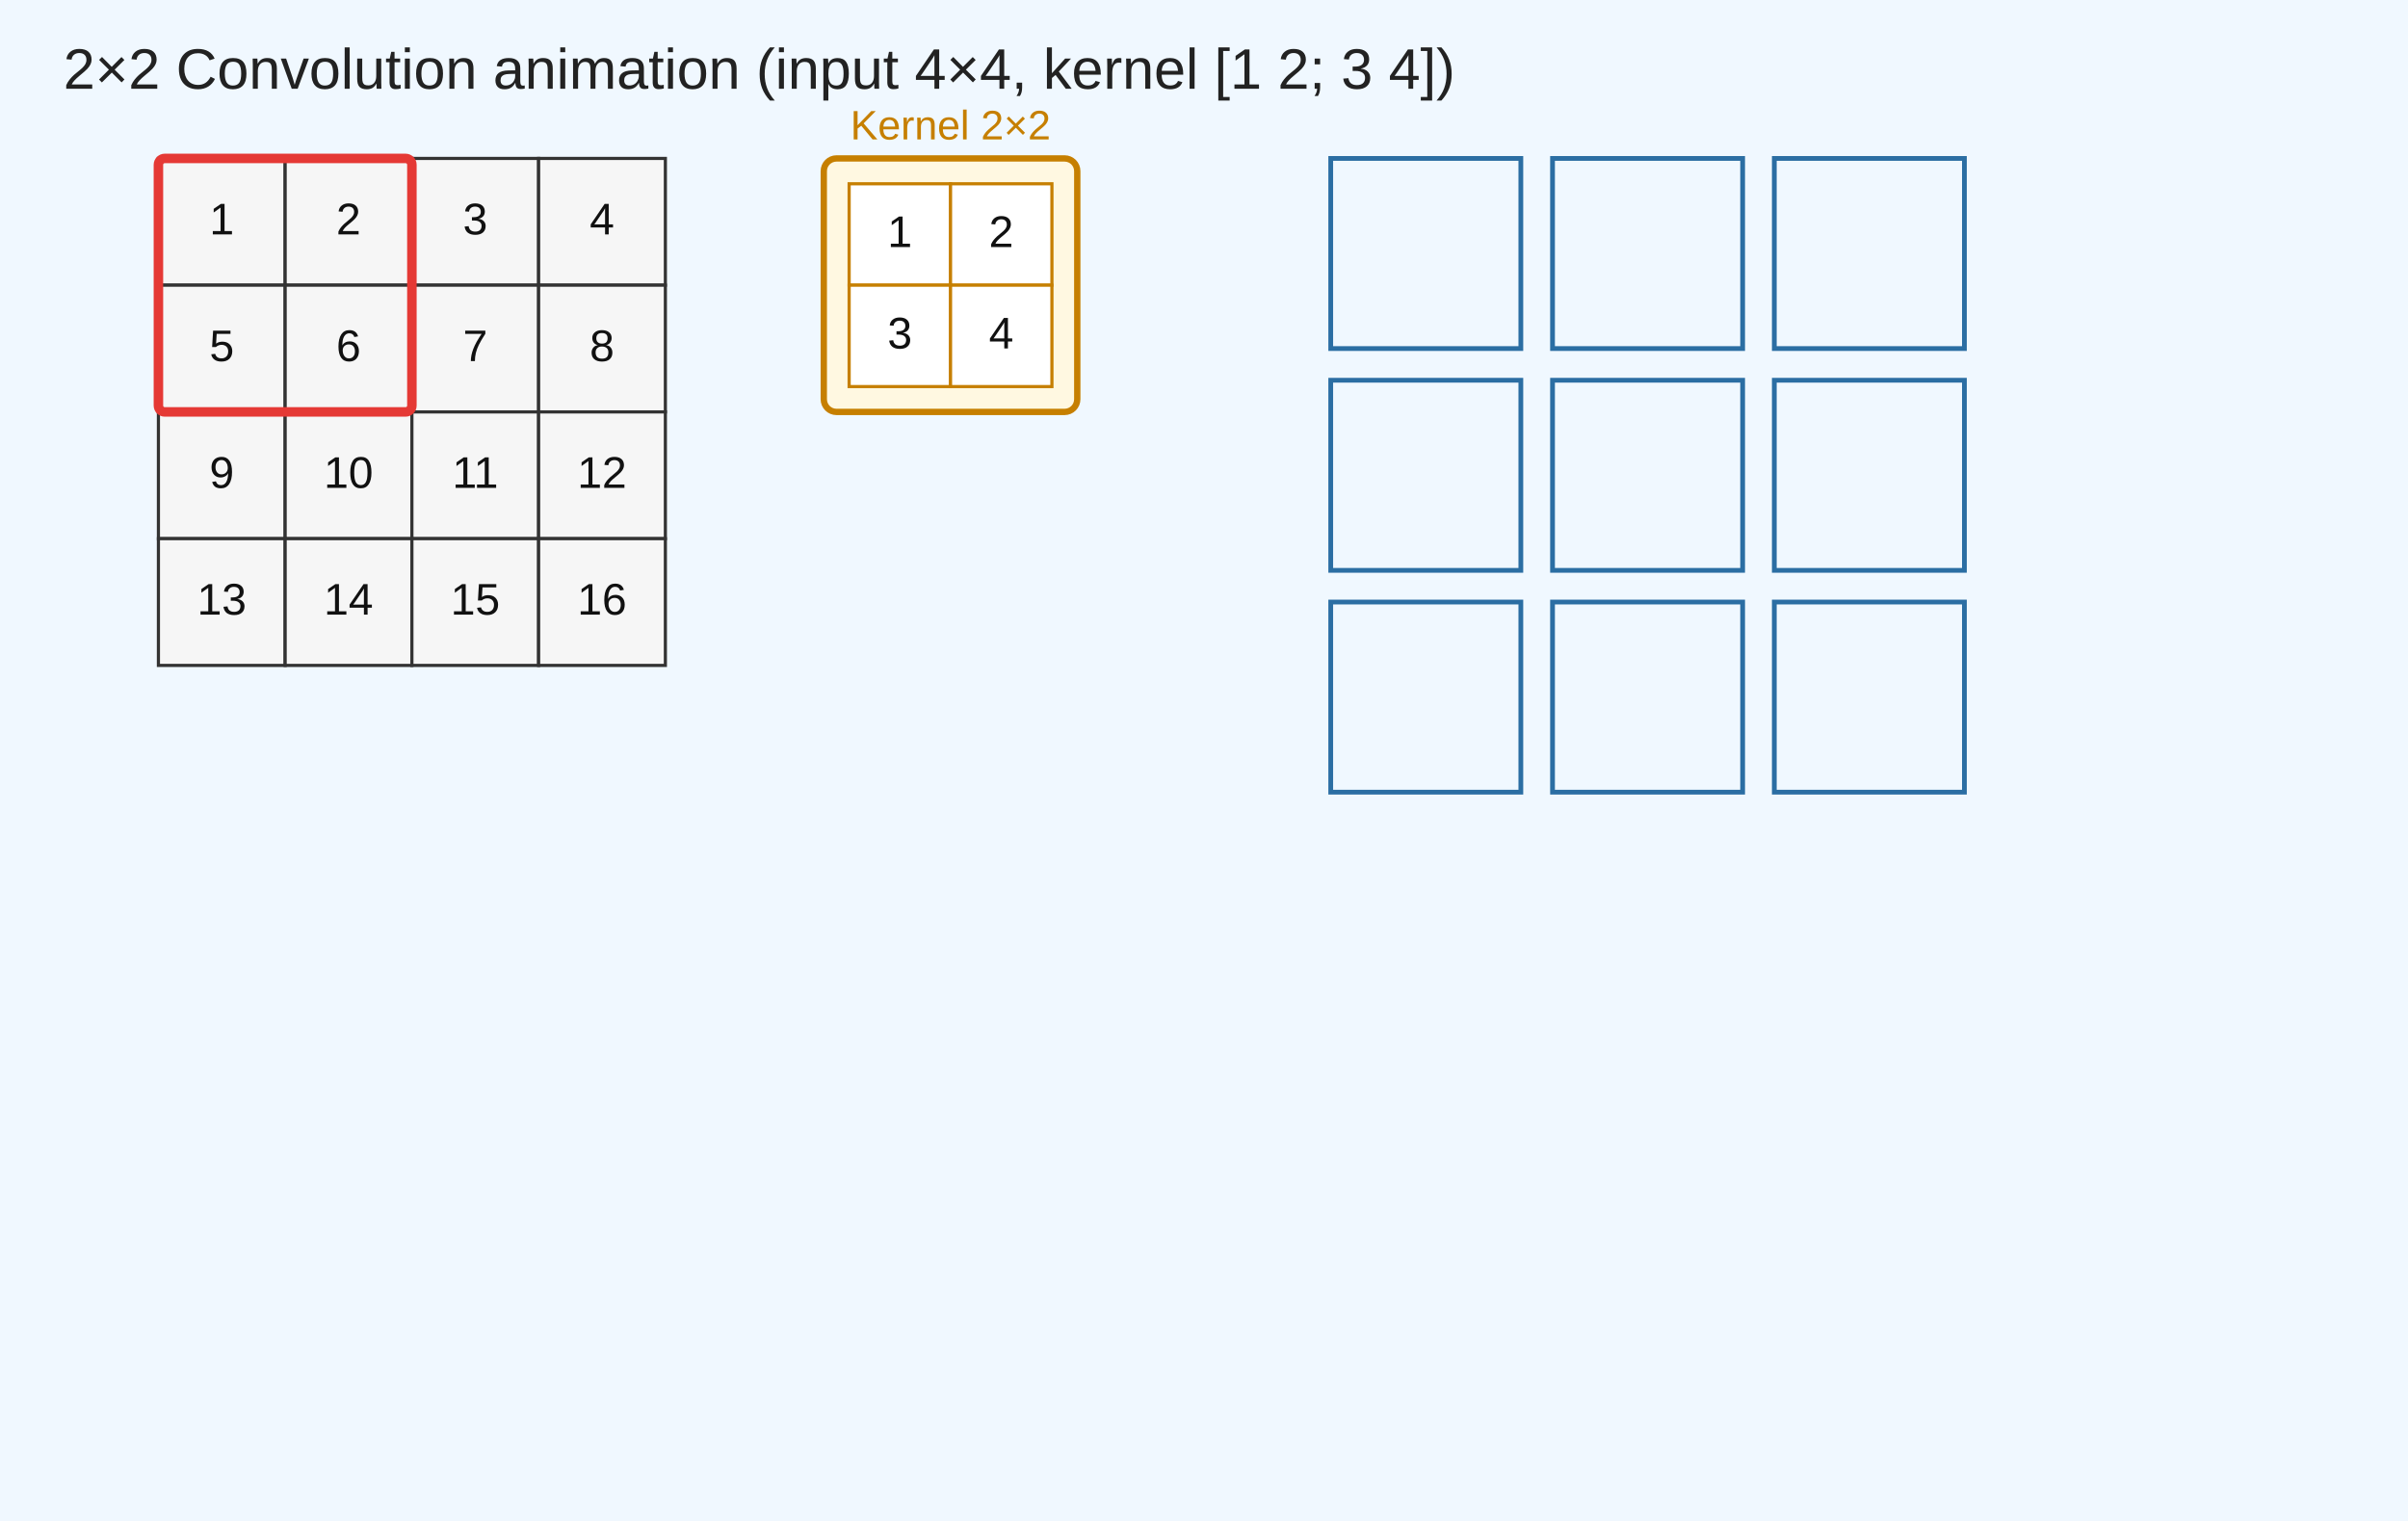
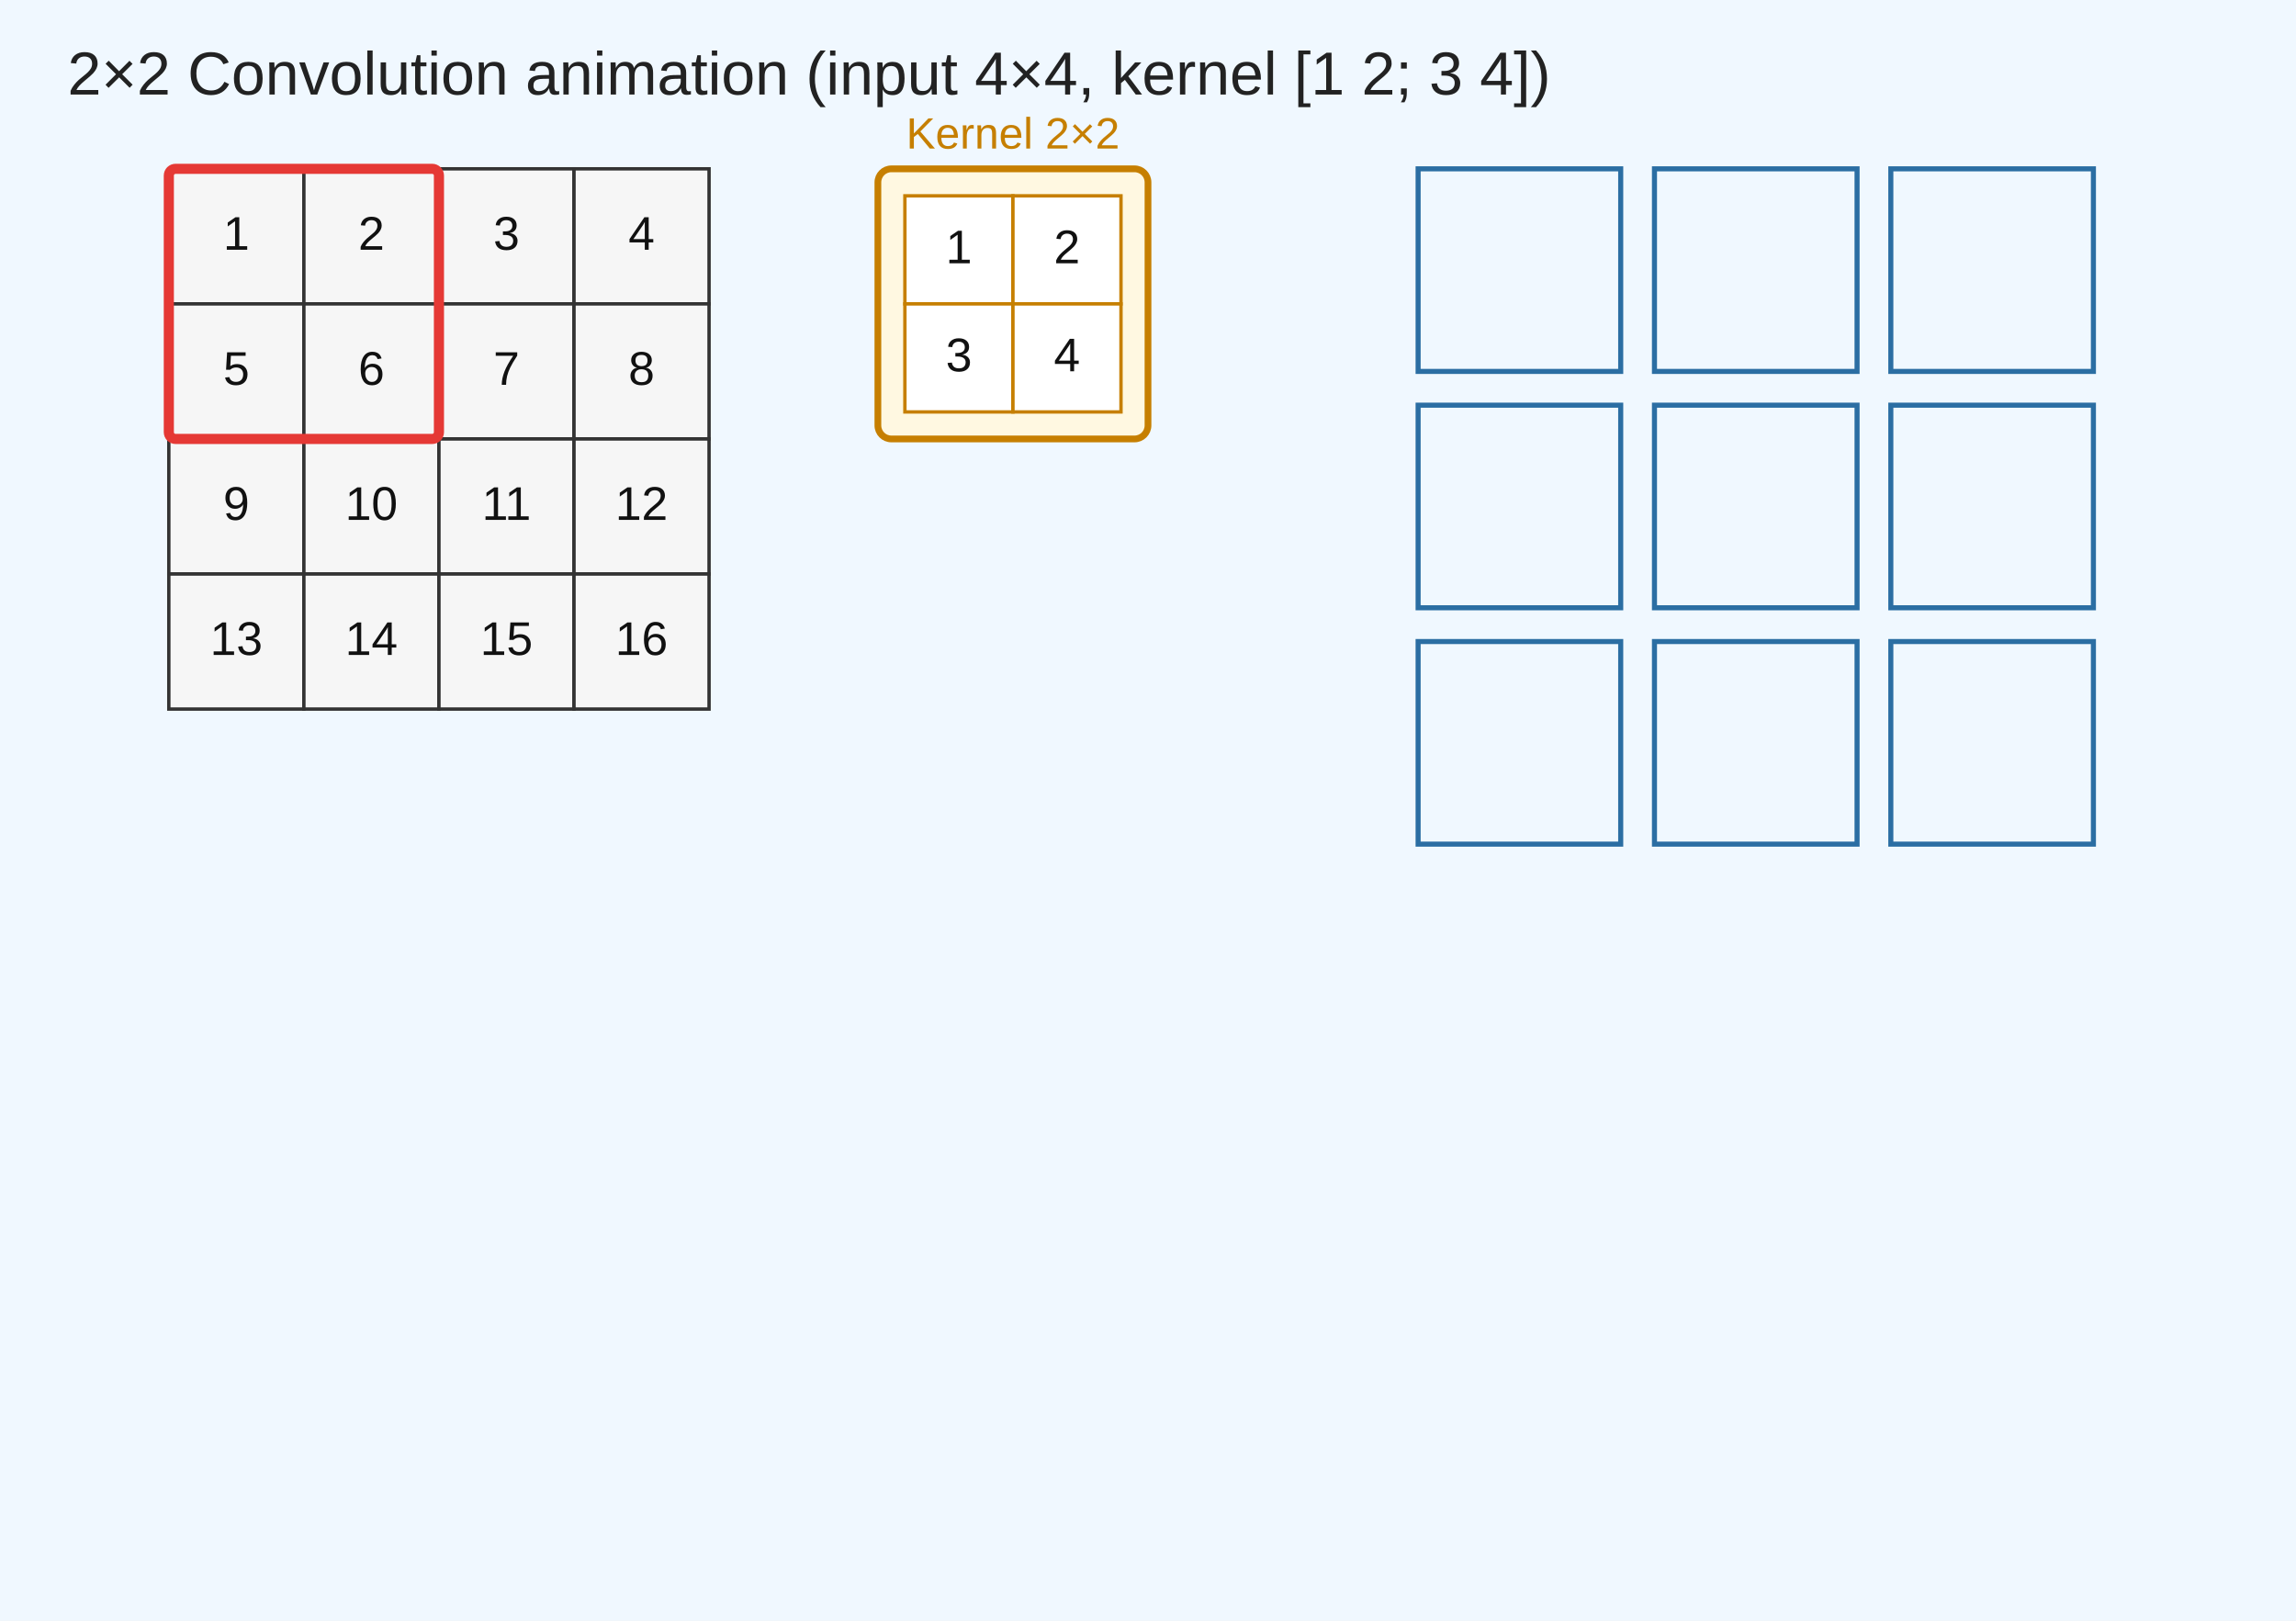
- <svg xmlns="http://www.w3.org/2000/svg" width="760" height="480" viewBox="0 0 760 480">
+ <svg xmlns="http://www.w3.org/2000/svg" width="680" height="480" viewBox="0 0 680 480">
  <rect width="100%" height="100%" fill="aliceblue" />
  <defs>
    <style>
      .cell { fill:#f6f6f6; stroke:#333; stroke-width:1; }
      .cell-text { font-family:Arial; font-size:14px; fill:#111; dominant-baseline:middle; text-anchor:middle; }
      .kernel-box { fill:#fff8e1; stroke:#c67f00; stroke-width:2; }
      .highlight { fill:none; stroke:#e53935; stroke-width:3; }
      .result-cell { fill:#f0f8ff; stroke:#2b6ea3; stroke-width:1.5; }
      .result-text { font-family:Arial; font-size:18px; fill:#0b57a4; text-anchor:middle; dominant-baseline:middle; }
      .breakdown { font-family:Arial; font-size:13px; fill:#333; }
    </style>
  </defs>
  <text x="20" y="28" font-family="Arial" font-size="18" fill="#222">2×2 Convolution animation (input 4×4, kernel [1 2; 3 4])</text>
  <rect class="cell" x="50" y="50" width="40" height="40" />
  <text class="cell-text" x="70" y="70">1</text>
  <rect class="cell" x="90" y="50" width="40" height="40" />
  <text class="cell-text" x="110" y="70">2</text>
  <rect class="cell" x="130" y="50" width="40" height="40" />
  <text class="cell-text" x="150" y="70">3</text>
  <rect class="cell" x="170" y="50" width="40" height="40" />
  <text class="cell-text" x="190" y="70">4</text>
  <rect class="cell" x="50" y="90" width="40" height="40" />
  <text class="cell-text" x="70" y="110">5</text>
  <rect class="cell" x="90" y="90" width="40" height="40" />
  <text class="cell-text" x="110" y="110">6</text>
  <rect class="cell" x="130" y="90" width="40" height="40" />
  <text class="cell-text" x="150" y="110">7</text>
  <rect class="cell" x="170" y="90" width="40" height="40" />
  <text class="cell-text" x="190" y="110">8</text>
  <rect class="cell" x="50" y="130" width="40" height="40" />
  <text class="cell-text" x="70" y="150">9</text>
  <rect class="cell" x="90" y="130" width="40" height="40" />
  <text class="cell-text" x="110" y="150">10</text>
  <rect class="cell" x="130" y="130" width="40" height="40" />
  <text class="cell-text" x="150" y="150">11</text>
  <rect class="cell" x="170" y="130" width="40" height="40" />
  <text class="cell-text" x="190" y="150">12</text>
  <rect class="cell" x="50" y="170" width="40" height="40" />
  <text class="cell-text" x="70" y="190">13</text>
  <rect class="cell" x="90" y="170" width="40" height="40" />
  <text class="cell-text" x="110" y="190">14</text>
  <rect class="cell" x="130" y="170" width="40" height="40" />
  <text class="cell-text" x="150" y="190">15</text>
  <rect class="cell" x="170" y="170" width="40" height="40" />
  <text class="cell-text" x="190" y="190">16</text>
  <g transform="translate(260,50)">
    <rect class="kernel-box" x="0" y="0" width="80" height="80" rx="4" ry="4" />
    <text x="40" y="-6" font-family="Arial" font-size="13" text-anchor="middle" fill="#c67f00">Kernel 2×2</text>
    <rect x="8" y="8" width="32" height="32" fill="#fff" stroke="#c67f00" />
    <text class="cell-text" x="24" y="24">1</text>
    <rect x="40" y="8" width="32" height="32" fill="#fff" stroke="#c67f00" />
    <text class="cell-text" x="56" y="24">2</text>
    <rect x="8" y="40" width="32" height="32" fill="#fff" stroke="#c67f00" />
    <text class="cell-text" x="24" y="56">3</text>
    <rect x="40" y="40" width="32" height="32" fill="#fff" stroke="#c67f00" />
    <text class="cell-text" x="56" y="56">4</text>
  </g>
  <rect class="highlight" x="50" y="50" width="80" height="80" rx="2" ry="2">
    <animate attributeName="x" dur="9s" repeatCount="indefinite" calcMode="discrete" values="50;90;130;50;90;130;50;90;130" />
    <animate attributeName="y" dur="9s" repeatCount="indefinite" calcMode="discrete" values="50;50;50;90;90;90;130;130;130" />
  </rect>
  <g transform="translate(420,50)">
    <rect class="result-cell" x="0" y="0" width="60" height="60" />
    <text class="result-text" x="30" y="34" opacity="0">36
      <animate attributeName="opacity" values="0;1" dur="0.1s" begin="0s" fill="freeze" />
    </text>
    <rect class="result-cell" x="70" y="0" width="60" height="60" />
    <text class="result-text" x="100" y="34" opacity="0">54
      <animate attributeName="opacity" values="0;1" dur="0.1s" begin="1s" fill="freeze" />
    </text>
    <rect class="result-cell" x="140" y="0" width="60" height="60" />
    <text class="result-text" x="170" y="34" opacity="0">64
      <animate attributeName="opacity" values="0;1" dur="0.1s" begin="2s" fill="freeze" />
    </text>
    <rect class="result-cell" x="0" y="70" width="60" height="60" />
    <text class="result-text" x="30" y="104" opacity="0">84
      <animate attributeName="opacity" values="0;1" dur="0.1s" begin="3s" fill="freeze" />
    </text>
    <rect class="result-cell" x="70" y="70" width="60" height="60" />
    <text class="result-text" x="100" y="104" opacity="0">94
      <animate attributeName="opacity" values="0;1" dur="0.1s" begin="4s" fill="freeze" />
    </text>
    <rect class="result-cell" x="140" y="70" width="60" height="60" />
    <text class="result-text" x="170" y="104" opacity="0">104
      <animate attributeName="opacity" values="0;1" dur="0.1s" begin="5s" fill="freeze" />
    </text>
    <rect class="result-cell" x="0" y="140" width="60" height="60" />
    <text class="result-text" x="30" y="174" opacity="0">124
      <animate attributeName="opacity" values="0;1" dur="0.1s" begin="6s" fill="freeze" />
    </text>
    <rect class="result-cell" x="70" y="140" width="60" height="60" />
    <text class="result-text" x="100" y="174" opacity="0">134
      <animate attributeName="opacity" values="0;1" dur="0.1s" begin="7s" fill="freeze" />
    </text>
    <rect class="result-cell" x="140" y="140" width="60" height="60" />
    <text class="result-text" x="170" y="174" opacity="0">144
      <animate attributeName="opacity" values="0;1" dur="0.1s" begin="8s" fill="freeze" />
    </text>
  </g>
  <g transform="translate(20,240)">
    <text class="breakdown" x="0" y="0" opacity="0">1) {1,2,5,6} · {1,2,3,4} = 36
      <animate attributeName="opacity" values="0;1;0" dur="1s" begin="0s" fill="freeze" />
    </text>
    <text class="breakdown" x="0" y="20" opacity="0">2) {2,3,6,7} · {1,2,3,4} = 54
      <animate attributeName="opacity" values="0;1;0" dur="1s" begin="1s" fill="freeze" />
    </text>
    <text class="breakdown" x="0" y="40" opacity="0">3) {3,4,7,8} · {1,2,3,4} = 64
      <animate attributeName="opacity" values="0;1;0" dur="1s" begin="2s" fill="freeze" />
    </text>
    <text class="breakdown" x="0" y="60" opacity="0">4) {5,6,9,10} · {1,2,3,4} = 84
      <animate attributeName="opacity" values="0;1;0" dur="1s" begin="3s" fill="freeze" />
    </text>
    <text class="breakdown" x="0" y="80" opacity="0">5) {6,7,10,11} · {1,2,3,4} = 94
      <animate attributeName="opacity" values="0;1;0" dur="1s" begin="4s" fill="freeze" />
    </text>
    <text class="breakdown" x="0" y="100" opacity="0">6) {7,8,11,12} · {1,2,3,4} = 104
      <animate attributeName="opacity" values="0;1;0" dur="1s" begin="5s" fill="freeze" />
    </text>
    <text class="breakdown" x="0" y="120" opacity="0">7) {9,10,13,14} · {1,2,3,4} = 124
      <animate attributeName="opacity" values="0;1;0" dur="1s" begin="6s" fill="freeze" />
    </text>
    <text class="breakdown" x="0" y="140" opacity="0">8) {10,11,14,15} · {1,2,3,4} = 134
      <animate attributeName="opacity" values="0;1;0" dur="1s" begin="7s" fill="freeze" />
    </text>
    <text class="breakdown" x="0" y="160" opacity="0">9) {11,12,15,16} · {1,2,3,4} = 144
      <animate attributeName="opacity" values="0;1;0" dur="1s" begin="8s" fill="freeze" />
    </text>
  </g>
</svg>
